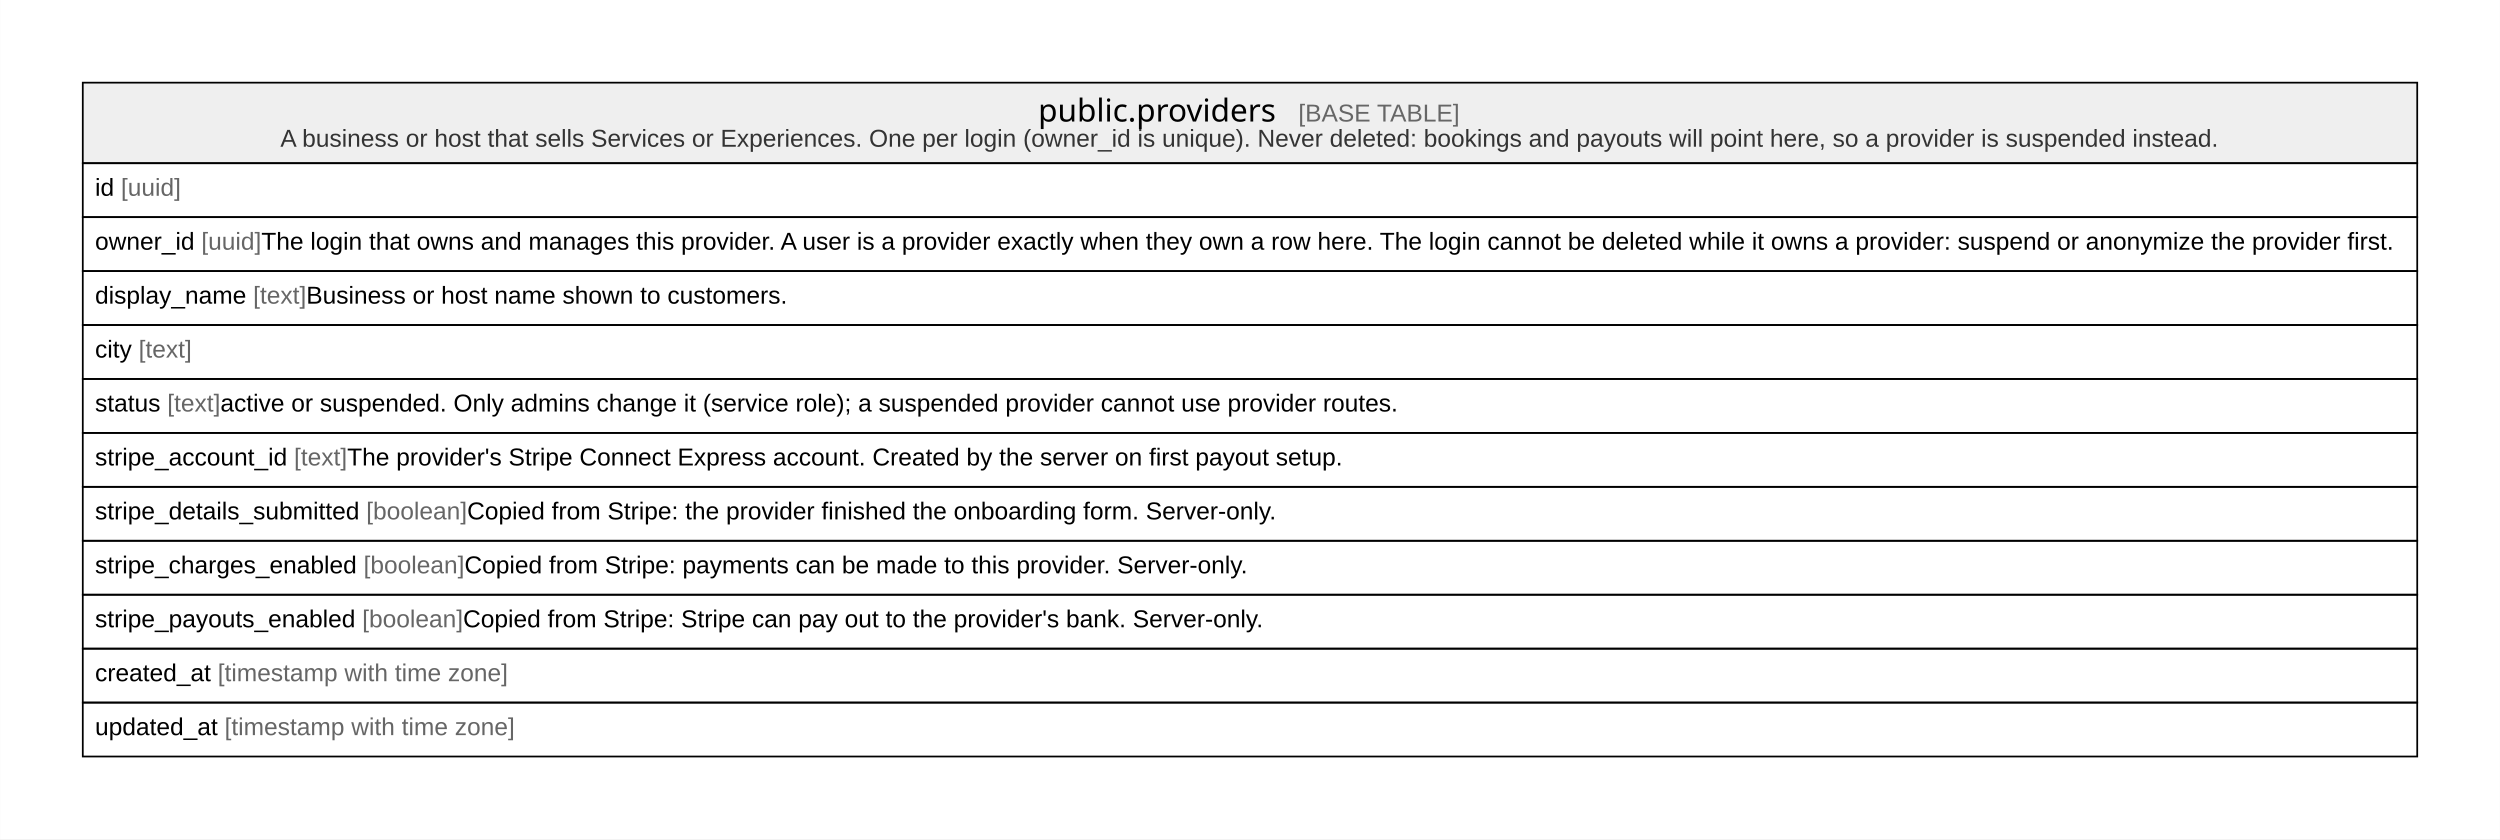
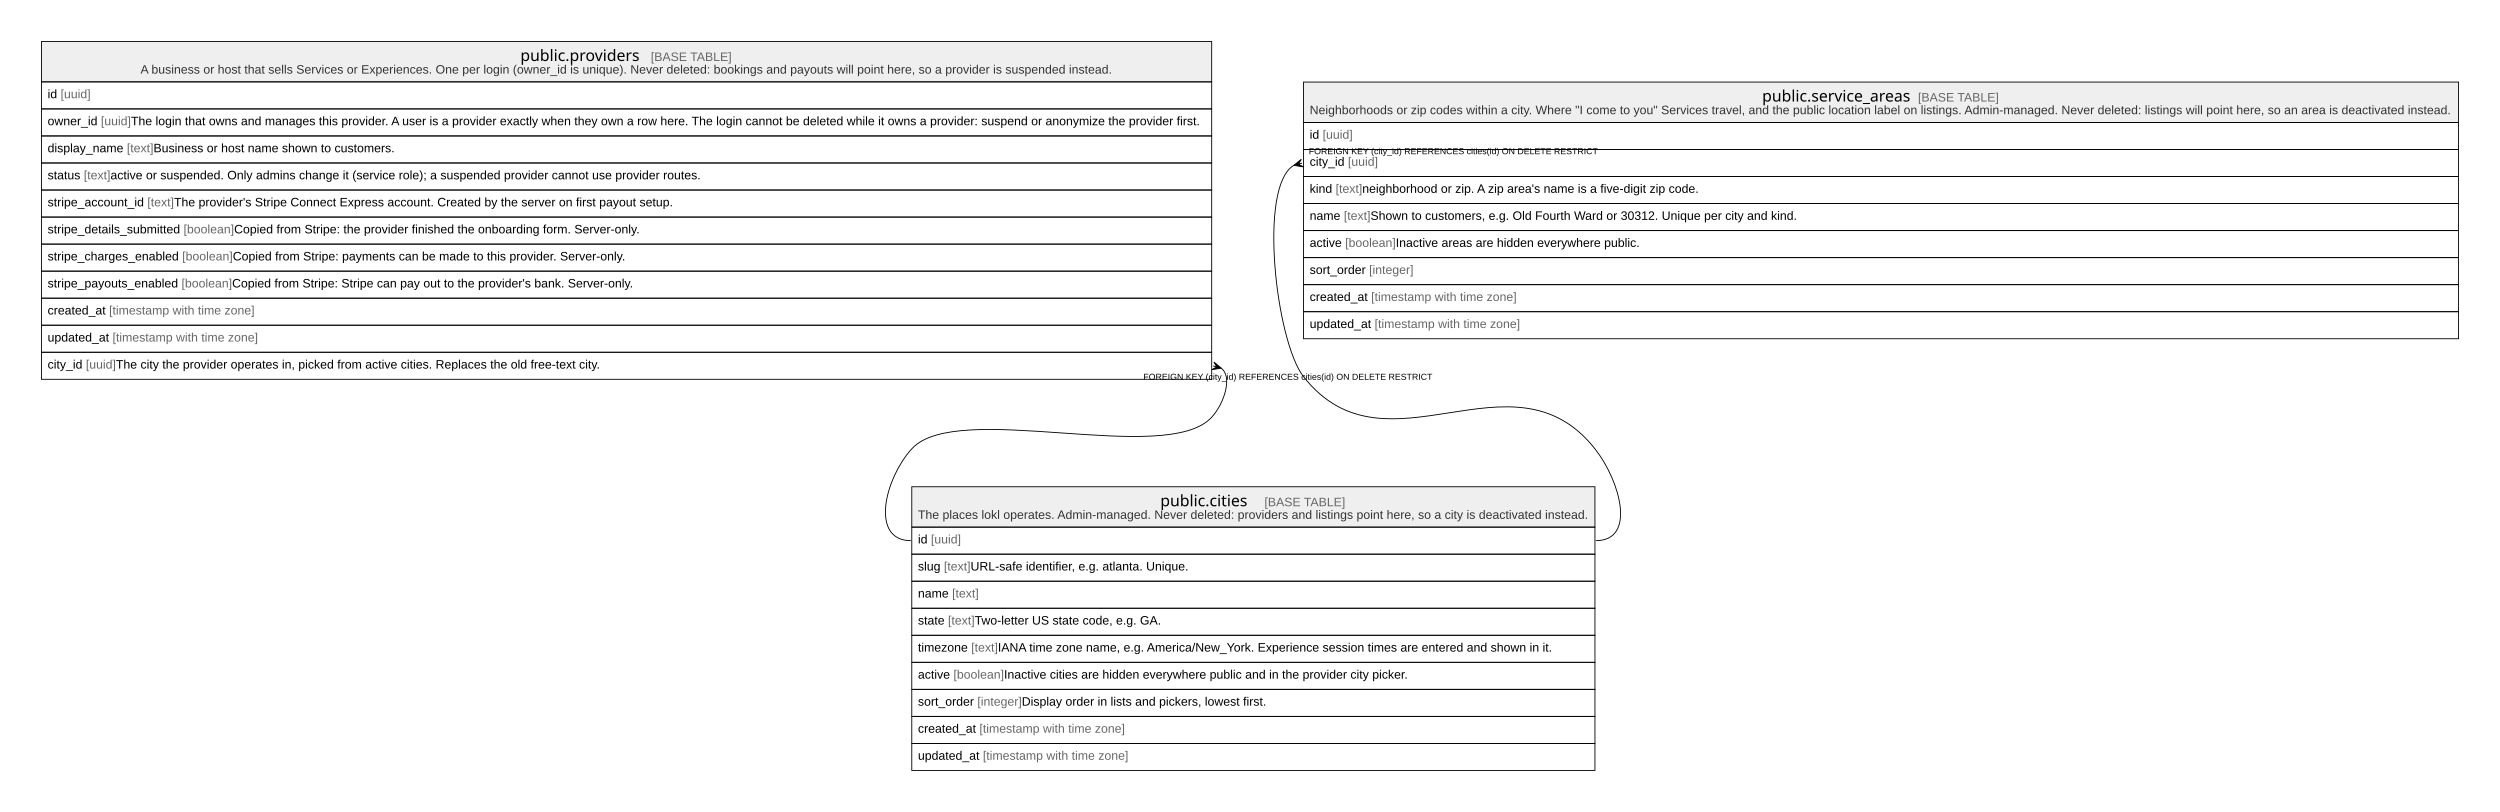
- <svg xmlns="http://www.w3.org/2000/svg" width="1427pt" height="479pt" viewBox="0.00 0.00 1427.46 479.20">
-   <g id="graph0" class="graph" transform="scale(1 1) rotate(0) translate(4 475.2)">
-     <polygon fill="white" stroke="none" points="-4,4 -4,-475.2 1423.46,-475.2 1423.46,4 -4,4" />
+ <svg xmlns="http://www.w3.org/2000/svg" width="2848pt" height="925pt" viewBox="0.00 0.00 2847.80 924.80">
+   <g id="graph0" class="graph" transform="scale(1 1) rotate(0) translate(4 920.8)">
+     <polygon fill="white" stroke="none" points="-4,4 -4,-920.8 2843.8,-920.8 2843.8,4 -4,4" />
    <g id="node1" class="node">
-       <polygon fill="#efefef" stroke="none" points="43.2,-382 43.2,-428 1376.26,-428 1376.26,-382 43.2,-382" />
-       <polygon fill="none" stroke="black" points="43.2,-382 43.2,-428 1376.26,-428 1376.26,-382 43.2,-382" />
-       <text text-anchor="start" x="588.75" y="-405.8" font-family="Arial Bold" font-size="18.00">public.providers</text>
-       <text text-anchor="start" x="706.22" y="-405.8" font-family="Arial" font-size="14.00">    </text>
-       <text text-anchor="start" x="737.34" y="-405.8" font-family="Arial" font-size="14.00" fill="#666666">[BASE TABLE]</text>
-       <text text-anchor="start" x="156.03" y="-391.4" font-family="Arial" font-size="14.00" fill="#333333">A business or host that sells Services or Experiences. One per login (owner_id is unique). Never deleted: bookings and payouts will point here, so a provider is suspended instead.</text>
-       <polygon fill="none" stroke="black" points="43.2,-351.2 43.2,-382 1376.26,-382 1376.26,-351.2 43.2,-351.2" />
-       <text text-anchor="start" x="50.2" y="-363.4" font-family="Arial" font-size="14.00">id </text>
-       <text text-anchor="start" x="64.99" y="-363.4" font-family="Arial" font-size="14.00" fill="#666666">[uuid]</text>
-       <polygon fill="none" stroke="black" points="43.2,-320.4 43.2,-351.2 1376.26,-351.2 1376.26,-320.4 43.2,-320.4" />
-       <text text-anchor="start" x="50.2" y="-332.6" font-family="Arial" font-size="14.00">owner_id </text>
-       <text text-anchor="start" x="110.9" y="-332.6" font-family="Arial" font-size="14.00" fill="#666666">[uuid]</text>
-       <text text-anchor="start" x="145.15" y="-332.6" font-family="Arial" font-size="14.00"> The login that owns and manages this provider. A user is a provider exactly when they own a row here. The login cannot be deleted while it owns a provider: suspend or anonymize the provider first.</text>
-       <polygon fill="none" stroke="black" points="43.2,-289.6 43.2,-320.4 1376.26,-320.4 1376.26,-289.6 43.2,-289.6" />
-       <text text-anchor="start" x="50.2" y="-301.8" font-family="Arial" font-size="14.00">display_name </text>
-       <text text-anchor="start" x="140.48" y="-301.8" font-family="Arial" font-size="14.00" fill="#666666">[text]</text>
-       <text text-anchor="start" x="170.82" y="-301.8" font-family="Arial" font-size="14.00"> Business or host name shown to customers.</text>
-       <polygon fill="none" stroke="black" points="43.2,-258.8 43.2,-289.6 1376.26,-289.6 1376.26,-258.8 43.2,-258.8" />
-       <text text-anchor="start" x="50.2" y="-271" font-family="Arial" font-size="14.00">city </text>
-       <text text-anchor="start" x="75.09" y="-271" font-family="Arial" font-size="14.00" fill="#666666">[text]</text>
-       <polygon fill="none" stroke="black" points="43.2,-228 43.2,-258.8 1376.26,-258.8 1376.26,-228 43.2,-228" />
-       <text text-anchor="start" x="50.2" y="-240.2" font-family="Arial" font-size="14.00">status </text>
-       <text text-anchor="start" x="91.44" y="-240.2" font-family="Arial" font-size="14.00" fill="#666666">[text]</text>
-       <text text-anchor="start" x="121.79" y="-240.2" font-family="Arial" font-size="14.00"> active or suspended. Only admins change it (service role); a suspended provider cannot use provider routes.</text>
-       <polygon fill="none" stroke="black" points="43.2,-197.2 43.2,-228 1376.26,-228 1376.26,-197.2 43.2,-197.2" />
-       <text text-anchor="start" x="50.2" y="-209.4" font-family="Arial" font-size="14.00">stripe_account_id </text>
-       <text text-anchor="start" x="163.83" y="-209.4" font-family="Arial" font-size="14.00" fill="#666666">[text]</text>
-       <text text-anchor="start" x="194.17" y="-209.4" font-family="Arial" font-size="14.00"> The provider's Stripe Connect Express account. Created by the server on first payout setup.</text>
-       <polygon fill="none" stroke="black" points="43.2,-166.4 43.2,-197.2 1376.26,-197.2 1376.26,-166.4 43.2,-166.4" />
-       <text text-anchor="start" x="50.2" y="-178.6" font-family="Arial" font-size="14.00">stripe_details_submitted </text>
-       <text text-anchor="start" x="205.06" y="-178.6" font-family="Arial" font-size="14.00" fill="#666666">[boolean]</text>
-       <text text-anchor="start" x="262.67" y="-178.6" font-family="Arial" font-size="14.00"> Copied from Stripe: the provider finished the onboarding form. Server-only.</text>
-       <polygon fill="none" stroke="black" points="43.2,-135.6 43.2,-166.4 1376.26,-166.4 1376.26,-135.6 43.2,-135.6" />
-       <text text-anchor="start" x="50.2" y="-147.8" font-family="Arial" font-size="14.00">stripe_charges_enabled </text>
-       <text text-anchor="start" x="203.53" y="-147.8" font-family="Arial" font-size="14.00" fill="#666666">[boolean]</text>
-       <text text-anchor="start" x="261.14" y="-147.8" font-family="Arial" font-size="14.00"> Copied from Stripe: payments can be made to this provider. Server-only.</text>
-       <polygon fill="none" stroke="black" points="43.2,-104.8 43.2,-135.6 1376.26,-135.6 1376.26,-104.8 43.2,-104.8" />
-       <text text-anchor="start" x="50.2" y="-117" font-family="Arial" font-size="14.00">stripe_payouts_enabled </text>
-       <text text-anchor="start" x="202.76" y="-117" font-family="Arial" font-size="14.00" fill="#666666">[boolean]</text>
-       <text text-anchor="start" x="260.36" y="-117" font-family="Arial" font-size="14.00"> Copied from Stripe: Stripe can pay out to the provider's bank. Server-only.</text>
-       <polygon fill="none" stroke="black" points="43.2,-74 43.2,-104.8 1376.26,-104.8 1376.26,-74 43.2,-74" />
-       <text text-anchor="start" x="50.2" y="-86.2" font-family="Arial" font-size="14.00">created_at </text>
-       <text text-anchor="start" x="120.25" y="-86.2" font-family="Arial" font-size="14.00" fill="#666666">[timestamp with time zone]</text>
-       <polygon fill="none" stroke="black" points="43.2,-43.2 43.2,-74 1376.26,-74 1376.26,-43.2 43.2,-43.2" />
-       <text text-anchor="start" x="50.2" y="-55.4" font-family="Arial" font-size="14.00">updated_at </text>
-       <text text-anchor="start" x="124.16" y="-55.4" font-family="Arial" font-size="14.00" fill="#666666">[timestamp with time zone]</text>
+       <polygon fill="#efefef" stroke="none" points="43.2,-827.6 43.2,-873.6 1376.26,-873.6 1376.26,-827.6 43.2,-827.6" />
+       <polygon fill="none" stroke="black" points="43.2,-827.6 43.2,-873.6 1376.26,-873.6 1376.26,-827.6 43.2,-827.6" />
+       <text text-anchor="start" x="588.75" y="-851.4" font-family="Arial Bold" font-size="18.00">public.providers</text>
+       <text text-anchor="start" x="706.22" y="-851.4" font-family="Arial" font-size="14.00">    </text>
+       <text text-anchor="start" x="737.34" y="-851.4" font-family="Arial" font-size="14.00" fill="#666666">[BASE TABLE]</text>
+       <text text-anchor="start" x="156.03" y="-837" font-family="Arial" font-size="14.00" fill="#333333">A business or host that sells Services or Experiences. One per login (owner_id is unique). Never deleted: bookings and payouts will point here, so a provider is suspended instead.</text>
+       <polygon fill="none" stroke="black" points="43.2,-796.8 43.2,-827.6 1376.26,-827.6 1376.26,-796.8 43.2,-796.8" />
+       <text text-anchor="start" x="50.2" y="-809" font-family="Arial" font-size="14.00">id </text>
+       <text text-anchor="start" x="64.99" y="-809" font-family="Arial" font-size="14.00" fill="#666666">[uuid]</text>
+       <polygon fill="none" stroke="black" points="43.2,-766 43.2,-796.8 1376.26,-796.8 1376.26,-766 43.2,-766" />
+       <text text-anchor="start" x="50.2" y="-778.2" font-family="Arial" font-size="14.00">owner_id </text>
+       <text text-anchor="start" x="110.9" y="-778.2" font-family="Arial" font-size="14.00" fill="#666666">[uuid]</text>
+       <text text-anchor="start" x="145.15" y="-778.2" font-family="Arial" font-size="14.00"> The login that owns and manages this provider. A user is a provider exactly when they own a row here. The login cannot be deleted while it owns a provider: suspend or anonymize the provider first.</text>
+       <polygon fill="none" stroke="black" points="43.2,-735.2 43.2,-766 1376.26,-766 1376.26,-735.2 43.2,-735.2" />
+       <text text-anchor="start" x="50.2" y="-747.4" font-family="Arial" font-size="14.00">display_name </text>
+       <text text-anchor="start" x="140.48" y="-747.4" font-family="Arial" font-size="14.00" fill="#666666">[text]</text>
+       <text text-anchor="start" x="170.82" y="-747.4" font-family="Arial" font-size="14.00"> Business or host name shown to customers.</text>
+       <polygon fill="none" stroke="black" points="43.2,-704.4 43.2,-735.2 1376.26,-735.2 1376.26,-704.4 43.2,-704.4" />
+       <text text-anchor="start" x="50.2" y="-716.6" font-family="Arial" font-size="14.00">status </text>
+       <text text-anchor="start" x="91.44" y="-716.6" font-family="Arial" font-size="14.00" fill="#666666">[text]</text>
+       <text text-anchor="start" x="121.79" y="-716.6" font-family="Arial" font-size="14.00"> active or suspended. Only admins change it (service role); a suspended provider cannot use provider routes.</text>
+       <polygon fill="none" stroke="black" points="43.2,-673.6 43.2,-704.4 1376.26,-704.4 1376.26,-673.6 43.2,-673.6" />
+       <text text-anchor="start" x="50.2" y="-685.8" font-family="Arial" font-size="14.00">stripe_account_id </text>
+       <text text-anchor="start" x="163.83" y="-685.8" font-family="Arial" font-size="14.00" fill="#666666">[text]</text>
+       <text text-anchor="start" x="194.17" y="-685.8" font-family="Arial" font-size="14.00"> The provider's Stripe Connect Express account. Created by the server on first payout setup.</text>
+       <polygon fill="none" stroke="black" points="43.2,-642.8 43.2,-673.6 1376.26,-673.6 1376.26,-642.8 43.2,-642.8" />
+       <text text-anchor="start" x="50.2" y="-655" font-family="Arial" font-size="14.00">stripe_details_submitted </text>
+       <text text-anchor="start" x="205.06" y="-655" font-family="Arial" font-size="14.00" fill="#666666">[boolean]</text>
+       <text text-anchor="start" x="262.67" y="-655" font-family="Arial" font-size="14.00"> Copied from Stripe: the provider finished the onboarding form. Server-only.</text>
+       <polygon fill="none" stroke="black" points="43.2,-612 43.2,-642.8 1376.26,-642.8 1376.26,-612 43.2,-612" />
+       <text text-anchor="start" x="50.2" y="-624.2" font-family="Arial" font-size="14.00">stripe_charges_enabled </text>
+       <text text-anchor="start" x="203.53" y="-624.2" font-family="Arial" font-size="14.00" fill="#666666">[boolean]</text>
+       <text text-anchor="start" x="261.14" y="-624.2" font-family="Arial" font-size="14.00"> Copied from Stripe: payments can be made to this provider. Server-only.</text>
+       <polygon fill="none" stroke="black" points="43.2,-581.2 43.2,-612 1376.26,-612 1376.26,-581.2 43.2,-581.2" />
+       <text text-anchor="start" x="50.2" y="-593.4" font-family="Arial" font-size="14.00">stripe_payouts_enabled </text>
+       <text text-anchor="start" x="202.76" y="-593.4" font-family="Arial" font-size="14.00" fill="#666666">[boolean]</text>
+       <text text-anchor="start" x="260.36" y="-593.4" font-family="Arial" font-size="14.00"> Copied from Stripe: Stripe can pay out to the provider's bank. Server-only.</text>
+       <polygon fill="none" stroke="black" points="43.2,-550.4 43.2,-581.2 1376.26,-581.2 1376.26,-550.4 43.2,-550.4" />
+       <text text-anchor="start" x="50.2" y="-562.6" font-family="Arial" font-size="14.00">created_at </text>
+       <text text-anchor="start" x="120.25" y="-562.6" font-family="Arial" font-size="14.00" fill="#666666">[timestamp with time zone]</text>
+       <polygon fill="none" stroke="black" points="43.2,-519.6 43.2,-550.4 1376.26,-550.4 1376.26,-519.6 43.2,-519.6" />
+       <text text-anchor="start" x="50.2" y="-531.8" font-family="Arial" font-size="14.00">updated_at </text>
+       <text text-anchor="start" x="124.16" y="-531.8" font-family="Arial" font-size="14.00" fill="#666666">[timestamp with time zone]</text>
+       <polygon fill="none" stroke="black" points="43.2,-488.8 43.2,-519.6 1376.26,-519.6 1376.26,-488.8 43.2,-488.8" />
+       <text text-anchor="start" x="50.2" y="-501" font-family="Arial" font-size="14.00">city_id </text>
+       <text text-anchor="start" x="93.77" y="-501" font-family="Arial" font-size="14.00" fill="#666666">[uuid]</text>
+       <text text-anchor="start" x="128.02" y="-501" font-family="Arial" font-size="14.00"> The city the provider operates in, picked from active cities. Replaces the old free-text city.</text>
+     </g>
+     <g id="node2" class="node">
+       <polygon fill="#efefef" stroke="none" points="1034.63,-320.4 1034.63,-366.4 1812.83,-366.4 1812.83,-320.4 1034.63,-320.4" />
+       <polygon fill="none" stroke="black" points="1034.63,-320.4 1034.63,-366.4 1812.83,-366.4 1812.83,-320.4 1034.63,-320.4" />
+       <text text-anchor="start" x="1317.74" y="-344.2" font-family="Arial Bold" font-size="18.00">public.cities</text>
+       <text text-anchor="start" x="1405.22" y="-344.2" font-family="Arial" font-size="14.00">    </text>
+       <text text-anchor="start" x="1436.34" y="-344.2" font-family="Arial" font-size="14.00" fill="#666666">[BASE TABLE]</text>
+       <text text-anchor="start" x="1041.63" y="-329.8" font-family="Arial" font-size="14.00" fill="#333333">The places lokl operates. Admin-managed. Never deleted: providers and listings point here, so a city is deactivated instead.</text>
+       <polygon fill="none" stroke="black" points="1034.63,-289.6 1034.63,-320.4 1812.83,-320.4 1812.83,-289.6 1034.63,-289.6" />
+       <text text-anchor="start" x="1041.63" y="-301.8" font-family="Arial" font-size="14.00">id </text>
+       <text text-anchor="start" x="1056.42" y="-301.8" font-family="Arial" font-size="14.00" fill="#666666">[uuid]</text>
+       <polygon fill="none" stroke="black" points="1034.63,-258.8 1034.63,-289.6 1812.83,-289.6 1812.83,-258.8 1034.63,-258.8" />
+       <text text-anchor="start" x="1041.63" y="-271" font-family="Arial" font-size="14.00">slug </text>
+       <text text-anchor="start" x="1071.2" y="-271" font-family="Arial" font-size="14.00" fill="#666666">[text]</text>
+       <text text-anchor="start" x="1101.55" y="-271" font-family="Arial" font-size="14.00"> URL-safe identifier, e.g. atlanta. Unique.</text>
+       <polygon fill="none" stroke="black" points="1034.63,-228 1034.63,-258.8 1812.83,-258.8 1812.83,-228 1034.63,-228" />
+       <text text-anchor="start" x="1041.63" y="-240.2" font-family="Arial" font-size="14.00">name </text>
+       <text text-anchor="start" x="1080.54" y="-240.2" font-family="Arial" font-size="14.00" fill="#666666">[text]</text>
+       <polygon fill="none" stroke="black" points="1034.63,-197.2 1034.63,-228 1812.83,-228 1812.83,-197.2 1034.63,-197.2" />
+       <text text-anchor="start" x="1041.63" y="-209.4" font-family="Arial" font-size="14.00">state </text>
+       <text text-anchor="start" x="1075.87" y="-209.4" font-family="Arial" font-size="14.00" fill="#666666">[text]</text>
+       <text text-anchor="start" x="1106.22" y="-209.4" font-family="Arial" font-size="14.00"> Two-letter US state code, e.g. GA.</text>
+       <polygon fill="none" stroke="black" points="1034.63,-166.4 1034.63,-197.2 1812.83,-197.2 1812.83,-166.4 1034.63,-166.4" />
+       <text text-anchor="start" x="1041.63" y="-178.6" font-family="Arial" font-size="14.00">timezone </text>
+       <text text-anchor="start" x="1102.33" y="-178.6" font-family="Arial" font-size="14.00" fill="#666666">[text]</text>
+       <text text-anchor="start" x="1132.67" y="-178.6" font-family="Arial" font-size="14.00"> IANA time zone name, e.g. America/New_York. Experience session times are entered and shown in it.</text>
+       <polygon fill="none" stroke="black" points="1034.63,-135.6 1034.63,-166.4 1812.83,-166.4 1812.83,-135.6 1034.63,-135.6" />
+       <text text-anchor="start" x="1041.63" y="-147.8" font-family="Arial" font-size="14.00">active </text>
+       <text text-anchor="start" x="1082.09" y="-147.8" font-family="Arial" font-size="14.00" fill="#666666">[boolean]</text>
+       <text text-anchor="start" x="1139.7" y="-147.8" font-family="Arial" font-size="14.00"> Inactive cities are hidden everywhere public and in the provider city picker.</text>
+       <polygon fill="none" stroke="black" points="1034.63,-104.8 1034.63,-135.6 1812.83,-135.6 1812.83,-104.8 1034.63,-104.8" />
+       <text text-anchor="start" x="1041.63" y="-117" font-family="Arial" font-size="14.00">sort_order </text>
+       <text text-anchor="start" x="1109.33" y="-117" font-family="Arial" font-size="14.00" fill="#666666">[integer]</text>
+       <text text-anchor="start" x="1159.91" y="-117" font-family="Arial" font-size="14.00"> Display order in lists and pickers, lowest first.</text>
+       <polygon fill="none" stroke="black" points="1034.63,-74 1034.63,-104.8 1812.83,-104.8 1812.83,-74 1034.63,-74" />
+       <text text-anchor="start" x="1041.63" y="-86.2" font-family="Arial" font-size="14.00">created_at </text>
+       <text text-anchor="start" x="1111.68" y="-86.2" font-family="Arial" font-size="14.00" fill="#666666">[timestamp with time zone]</text>
+       <polygon fill="none" stroke="black" points="1034.63,-43.2 1034.63,-74 1812.83,-74 1812.83,-43.2 1034.63,-43.2" />
+       <text text-anchor="start" x="1041.63" y="-55.4" font-family="Arial" font-size="14.00">updated_at </text>
+       <text text-anchor="start" x="1115.59" y="-55.4" font-family="Arial" font-size="14.00" fill="#666666">[timestamp with time zone]</text>
+     </g>
+     <g id="edge1" class="edge">
+       <path fill="none" stroke="black" d="M1386.97,-501.54C1400.15,-492.38 1391.1,-461.81 1376.26,-445.6 1324.7,-389.3 1085.97,-466.09 1034.63,-409.6 1003.36,-375.2 987.14,-305 1033.63,-305" />
+       <polygon fill="black" stroke="black" points="1387.22,-501.47 1376.39,-499.77 1382.08,-502.88 1377.9,-504.02 1377.9,-504.02 1377.9,-504.02 1382.08,-502.88 1378.77,-508.45 1387.22,-501.47" />
+       <text text-anchor="start" x="1298.38" y="-488.2" font-family="Arial" font-size="10.00">FOREIGN KEY (city_id) REFERENCES cities(id) ON DELETE RESTRICT</text>
+     </g>
+     <g id="node3" class="node">
+       <polygon fill="#efefef" stroke="none" points="1480.86,-781.4 1480.86,-827.4 2796.6,-827.4 2796.6,-781.4 1480.86,-781.4" />
+       <polygon fill="none" stroke="black" points="1480.86,-781.4 1480.86,-827.4 2796.6,-827.4 2796.6,-781.4 1480.86,-781.4" />
+       <text text-anchor="start" x="2003.27" y="-805.2" font-family="Arial Bold" font-size="18.00">public.service_areas</text>
+       <text text-anchor="start" x="2149.7" y="-805.2" font-family="Arial" font-size="14.00">    </text>
+       <text text-anchor="start" x="2180.81" y="-805.2" font-family="Arial" font-size="14.00" fill="#666666">[BASE TABLE]</text>
+       <text text-anchor="start" x="1487.86" y="-790.8" font-family="Arial" font-size="14.00" fill="#333333">Neighborhoods or zip codes within a city. Where "I come to you" Services travel, and the public location label on listings. Admin-managed. Never deleted: listings will point here, so an area is deactivated instead.</text>
+       <polygon fill="none" stroke="black" points="1480.86,-750.6 1480.86,-781.4 2796.6,-781.4 2796.6,-750.6 1480.86,-750.6" />
+       <text text-anchor="start" x="1487.86" y="-762.8" font-family="Arial" font-size="14.00">id </text>
+       <text text-anchor="start" x="1502.64" y="-762.8" font-family="Arial" font-size="14.00" fill="#666666">[uuid]</text>
+       <polygon fill="none" stroke="black" points="1480.86,-719.8 1480.86,-750.6 2796.6,-750.6 2796.6,-719.8 1480.86,-719.8" />
+       <text text-anchor="start" x="1487.86" y="-732" font-family="Arial" font-size="14.00">city_id </text>
+       <text text-anchor="start" x="1531.43" y="-732" font-family="Arial" font-size="14.00" fill="#666666">[uuid]</text>
+       <polygon fill="none" stroke="black" points="1480.86,-689 1480.86,-719.8 2796.6,-719.8 2796.6,-689 1480.86,-689" />
+       <text text-anchor="start" x="1487.86" y="-701.2" font-family="Arial" font-size="14.00">kind </text>
+       <text text-anchor="start" x="1517.43" y="-701.2" font-family="Arial" font-size="14.00" fill="#666666">[text]</text>
+       <text text-anchor="start" x="1547.77" y="-701.2" font-family="Arial" font-size="14.00"> neighborhood or zip. A zip area's name is a five-digit zip code.</text>
+       <polygon fill="none" stroke="black" points="1480.86,-658.2 1480.86,-689 2796.6,-689 2796.6,-658.2 1480.86,-658.2" />
+       <text text-anchor="start" x="1487.86" y="-670.4" font-family="Arial" font-size="14.00">name </text>
+       <text text-anchor="start" x="1526.77" y="-670.4" font-family="Arial" font-size="14.00" fill="#666666">[text]</text>
+       <text text-anchor="start" x="1557.11" y="-670.4" font-family="Arial" font-size="14.00"> Shown to customers, e.g. Old Fourth Ward or 30312. Unique per city and kind.</text>
+       <polygon fill="none" stroke="black" points="1480.86,-627.4 1480.86,-658.2 2796.6,-658.2 2796.6,-627.4 1480.86,-627.4" />
+       <text text-anchor="start" x="1487.86" y="-639.6" font-family="Arial" font-size="14.00">active </text>
+       <text text-anchor="start" x="1528.32" y="-639.6" font-family="Arial" font-size="14.00" fill="#666666">[boolean]</text>
+       <text text-anchor="start" x="1585.93" y="-639.6" font-family="Arial" font-size="14.00"> Inactive areas are hidden everywhere public.</text>
+       <polygon fill="none" stroke="black" points="1480.86,-596.6 1480.86,-627.4 2796.6,-627.4 2796.6,-596.6 1480.86,-596.6" />
+       <text text-anchor="start" x="1487.86" y="-608.8" font-family="Arial" font-size="14.00">sort_order </text>
+       <text text-anchor="start" x="1555.55" y="-608.8" font-family="Arial" font-size="14.00" fill="#666666">[integer]</text>
+       <polygon fill="none" stroke="black" points="1480.86,-565.8 1480.86,-596.6 2796.6,-596.6 2796.6,-565.8 1480.86,-565.8" />
+       <text text-anchor="start" x="1487.86" y="-578" font-family="Arial" font-size="14.00">created_at </text>
+       <text text-anchor="start" x="1557.91" y="-578" font-family="Arial" font-size="14.00" fill="#666666">[timestamp with time zone]</text>
+       <polygon fill="none" stroke="black" points="1480.86,-535 1480.86,-565.8 2796.6,-565.8 2796.6,-535 1480.86,-535" />
+       <text text-anchor="start" x="1487.86" y="-547.2" font-family="Arial" font-size="14.00">updated_at </text>
+       <text text-anchor="start" x="1561.82" y="-547.2" font-family="Arial" font-size="14.00" fill="#666666">[timestamp with time zone]</text>
+     </g>
+     <g id="edge2" class="edge">
+       <path fill="none" stroke="black" d="M1469.81,-732.5C1428.79,-708.48 1449.72,-531.42 1480.86,-491.8 1574.78,-372.29 1718.58,-528.85 1812.83,-409.6 1841.65,-373.13 1860.32,-305 1813.83,-305" />
+       <polygon fill="black" stroke="black" points="1469.88,-732.52 1478.37,-739.46 1475.03,-733.9 1479.21,-735.03 1479.21,-735.03 1479.21,-735.03 1475.03,-733.9 1480.7,-730.77 1469.88,-732.52" />
+       <text text-anchor="start" x="1486.86" y="-745.2" font-family="Arial" font-size="10.00">FOREIGN KEY (city_id) REFERENCES cities(id) ON DELETE RESTRICT</text>
    </g>
  </g>
</svg>
